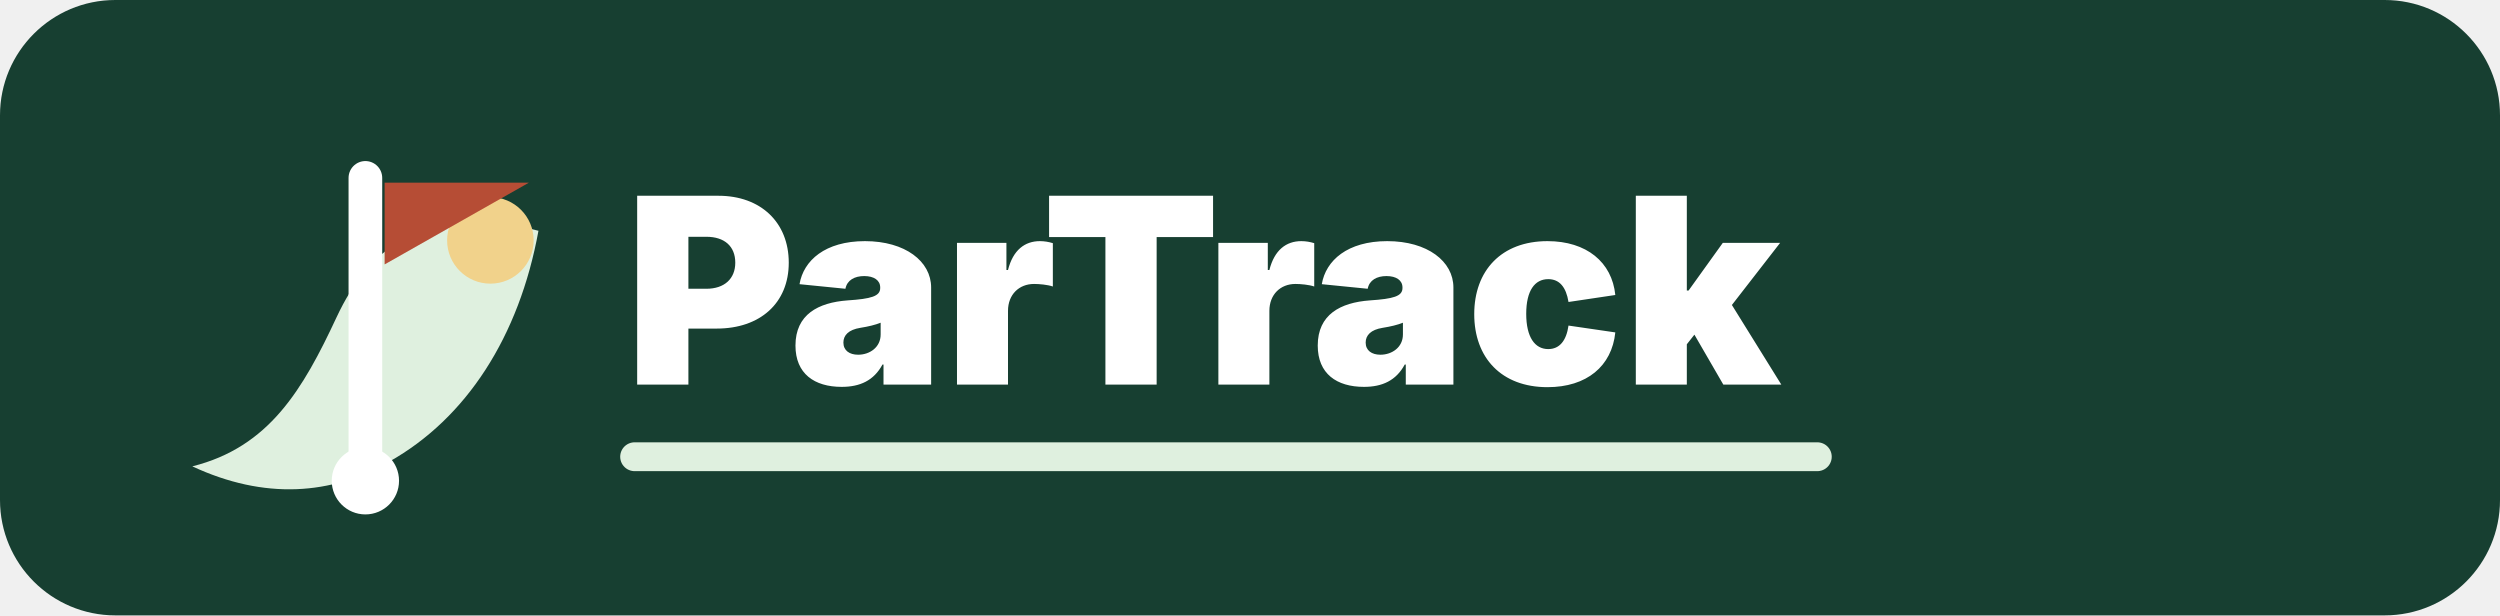
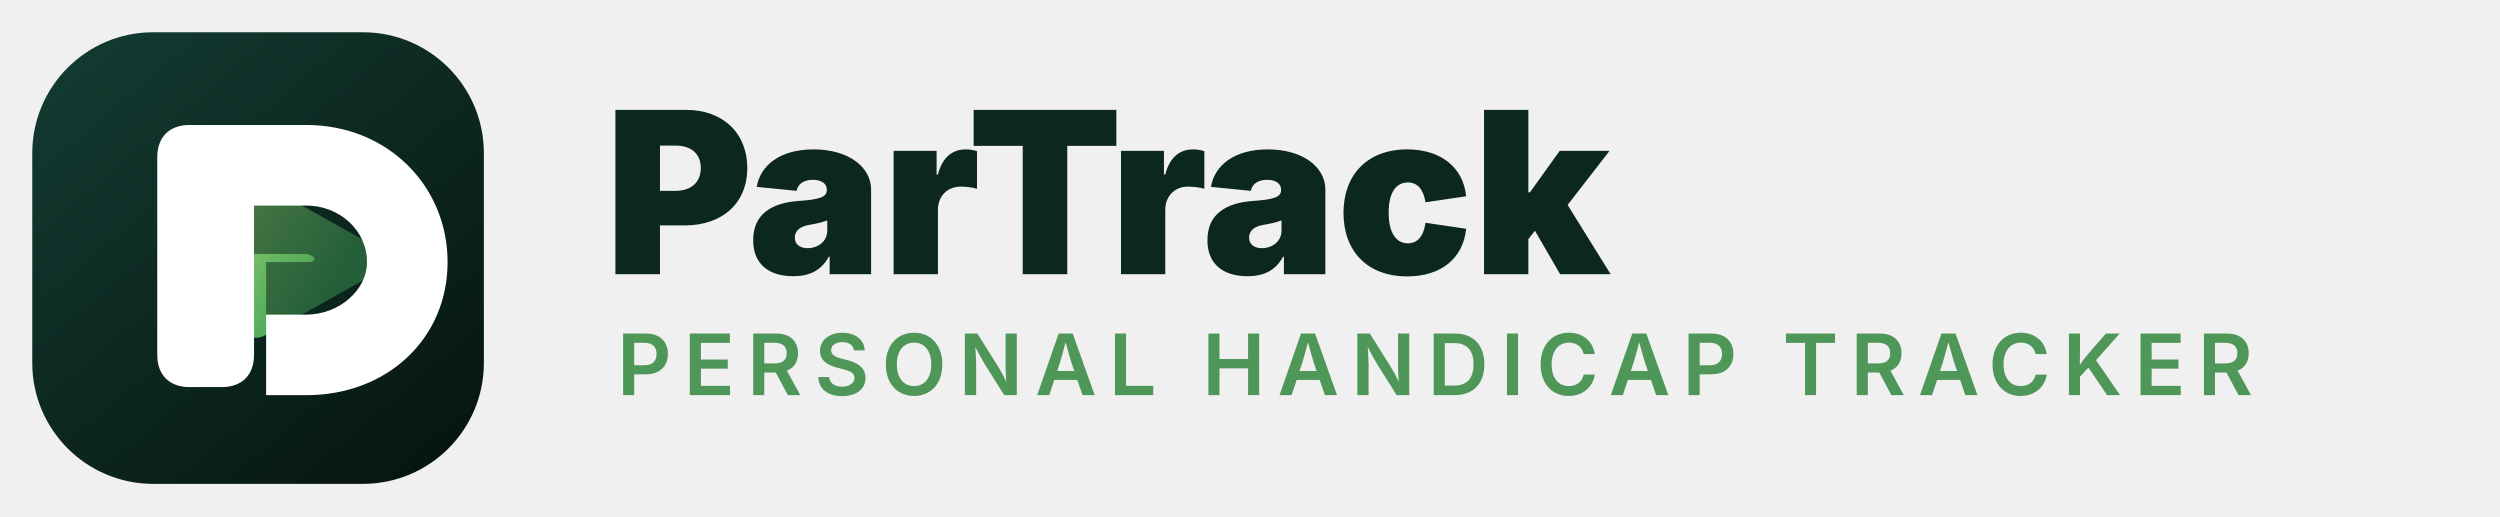
- <svg xmlns="http://www.w3.org/2000/svg" viewBox="0 0 520 128" role="img" aria-labelledby="title">
-   <rect width="520" height="128" rx="24" fill="#173f31" />
-   <g transform="translate(30 19)">
-     <path d="M10 78c16-4 23-16 30-31 7-15 19-24 42-18-4 22-15 39-31 48-12 7-26 8-41 1Z" fill="#dff0df" />
-     <circle cx="72" cy="31" r="9" fill="#f1d28b" />
-     <path d="M46 18v63" stroke="#ffffff" stroke-width="7" stroke-linecap="round" />
-     <path d="M50 19h30L50 36Z" fill="#b64d35" />
-     <circle cx="46" cy="81" r="7" fill="#ffffff" />
+ <svg xmlns="http://www.w3.org/2000/svg" viewBox="0 0 620 128" role="img" aria-labelledby="title">
+   <defs>
+     <linearGradient id="bg" x1="20" y1="12" x2="108" y2="116" gradientUnits="userSpaceOnUse">
+       <stop stop-color="#123a30" />
+       <stop offset="1" stop-color="#071511" />
+     </linearGradient>
+     <linearGradient id="flag" x1="56" y1="49" x2="86" y2="67" gradientUnits="userSpaceOnUse">
+       <stop stop-color="#8fd26f" />
+       <stop offset="1" stop-color="#3f9c55" />
+     </linearGradient>
+   </defs>
+   <g transform="translate(0 0)">
+     <rect x="8" y="8" width="112" height="112" rx="30" fill="url(#bg)" />
+     <path d="M59 50c0-4 4-6 7-4l25 14c4 2 4 7 0 9L66 83c-3 2-7 0-7-4V50Z" fill="url(#flag)" />
+     <path d="M47 96c-5 0-8-3-8-8V39c0-5 3-8 8-8h29c20 0 35 15 35 34S96 98 76 98H66V78h10c8 0 15-6 15-13 0-8-7-14-15-14H63v37c0 5-3 8-8 8h-8Z" fill="#ffffff" />
+     <path d="M63 51h13c8 0 15 6 15 14 0 7-7 13-15 13H66V65h10c1 0 2 0 2-1 0 0-1-1-2-1H63V51Z" fill="#0c271f" opacity=".52" />
  </g>
-   <text x="130" y="80" fill="#ffffff" font-family="Inter, Arial, sans-serif" font-size="54" font-weight="850">ParTrack</text>
-   <path d="M132 95h246" stroke="#dff0df" stroke-width="6" stroke-linecap="round" />
+   <text x="150" y="68" fill="#0c271f" font-family="Inter, Arial, sans-serif" font-size="56" font-weight="900">ParTrack</text>
+   <text x="153" y="98" fill="#4f9659" font-family="Inter, Arial, sans-serif" font-size="21" font-weight="600" letter-spacing="3">PERSONAL HANDICAP TRACKER</text>
</svg>
